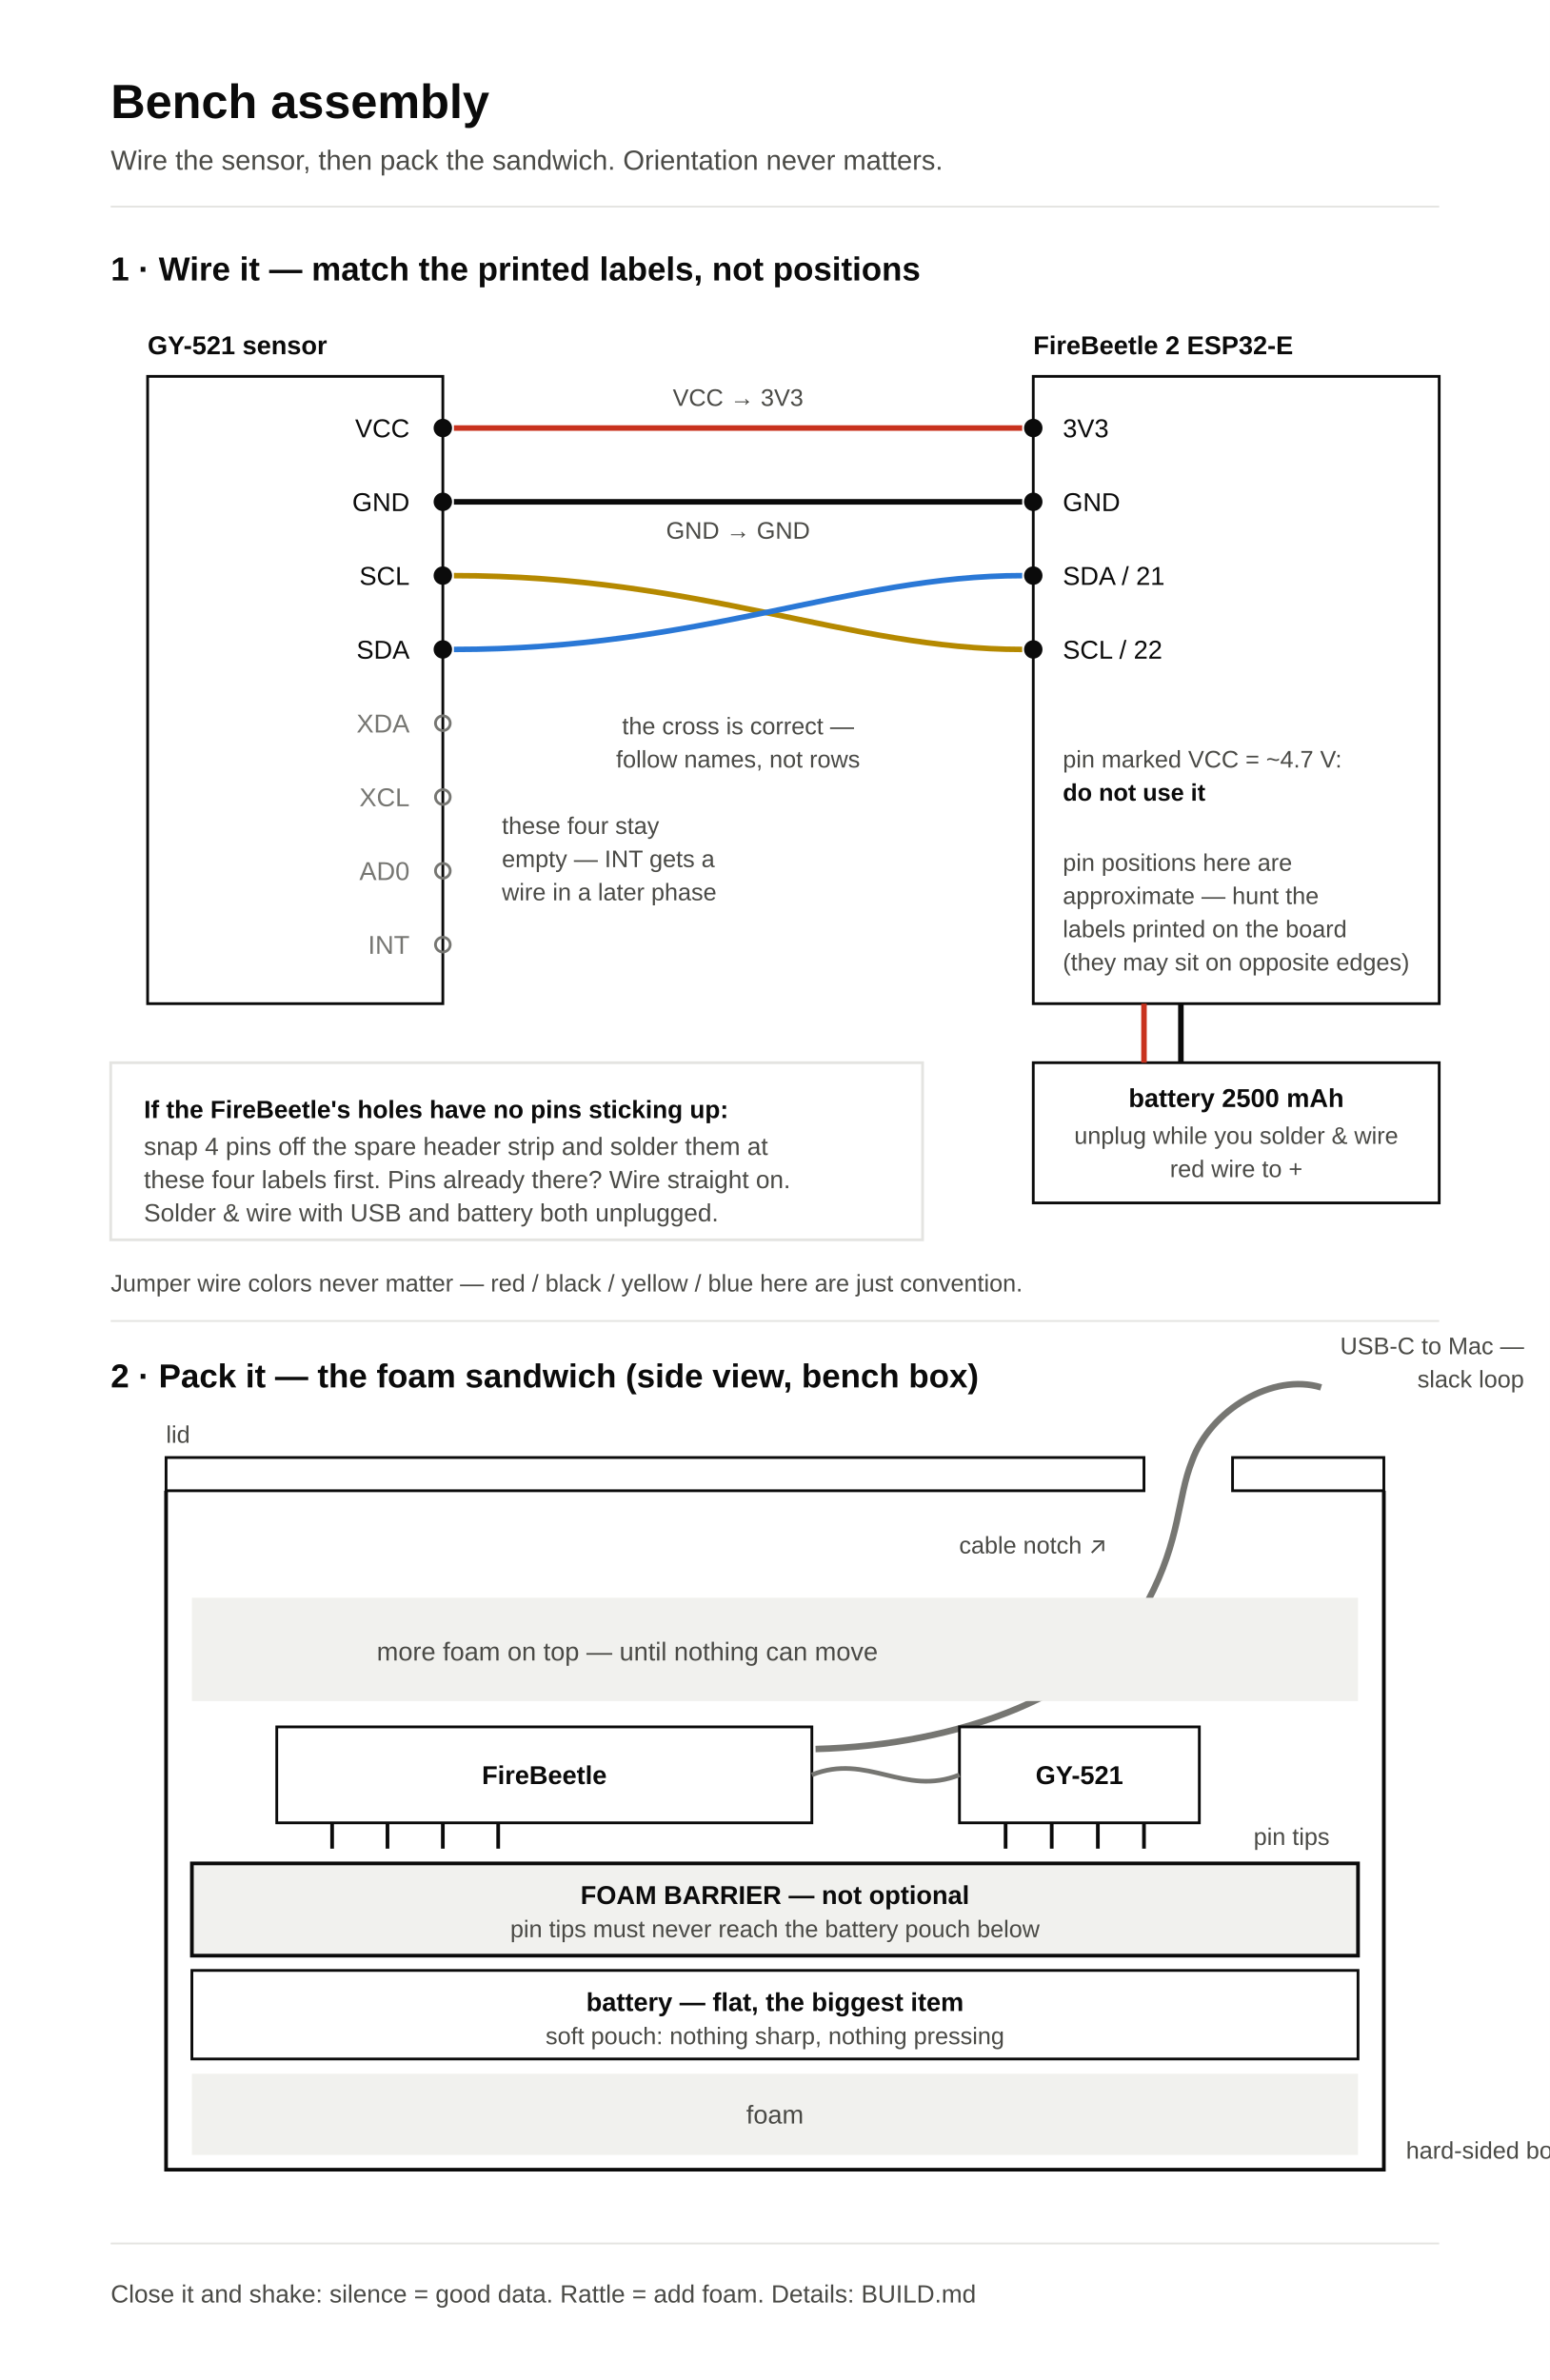
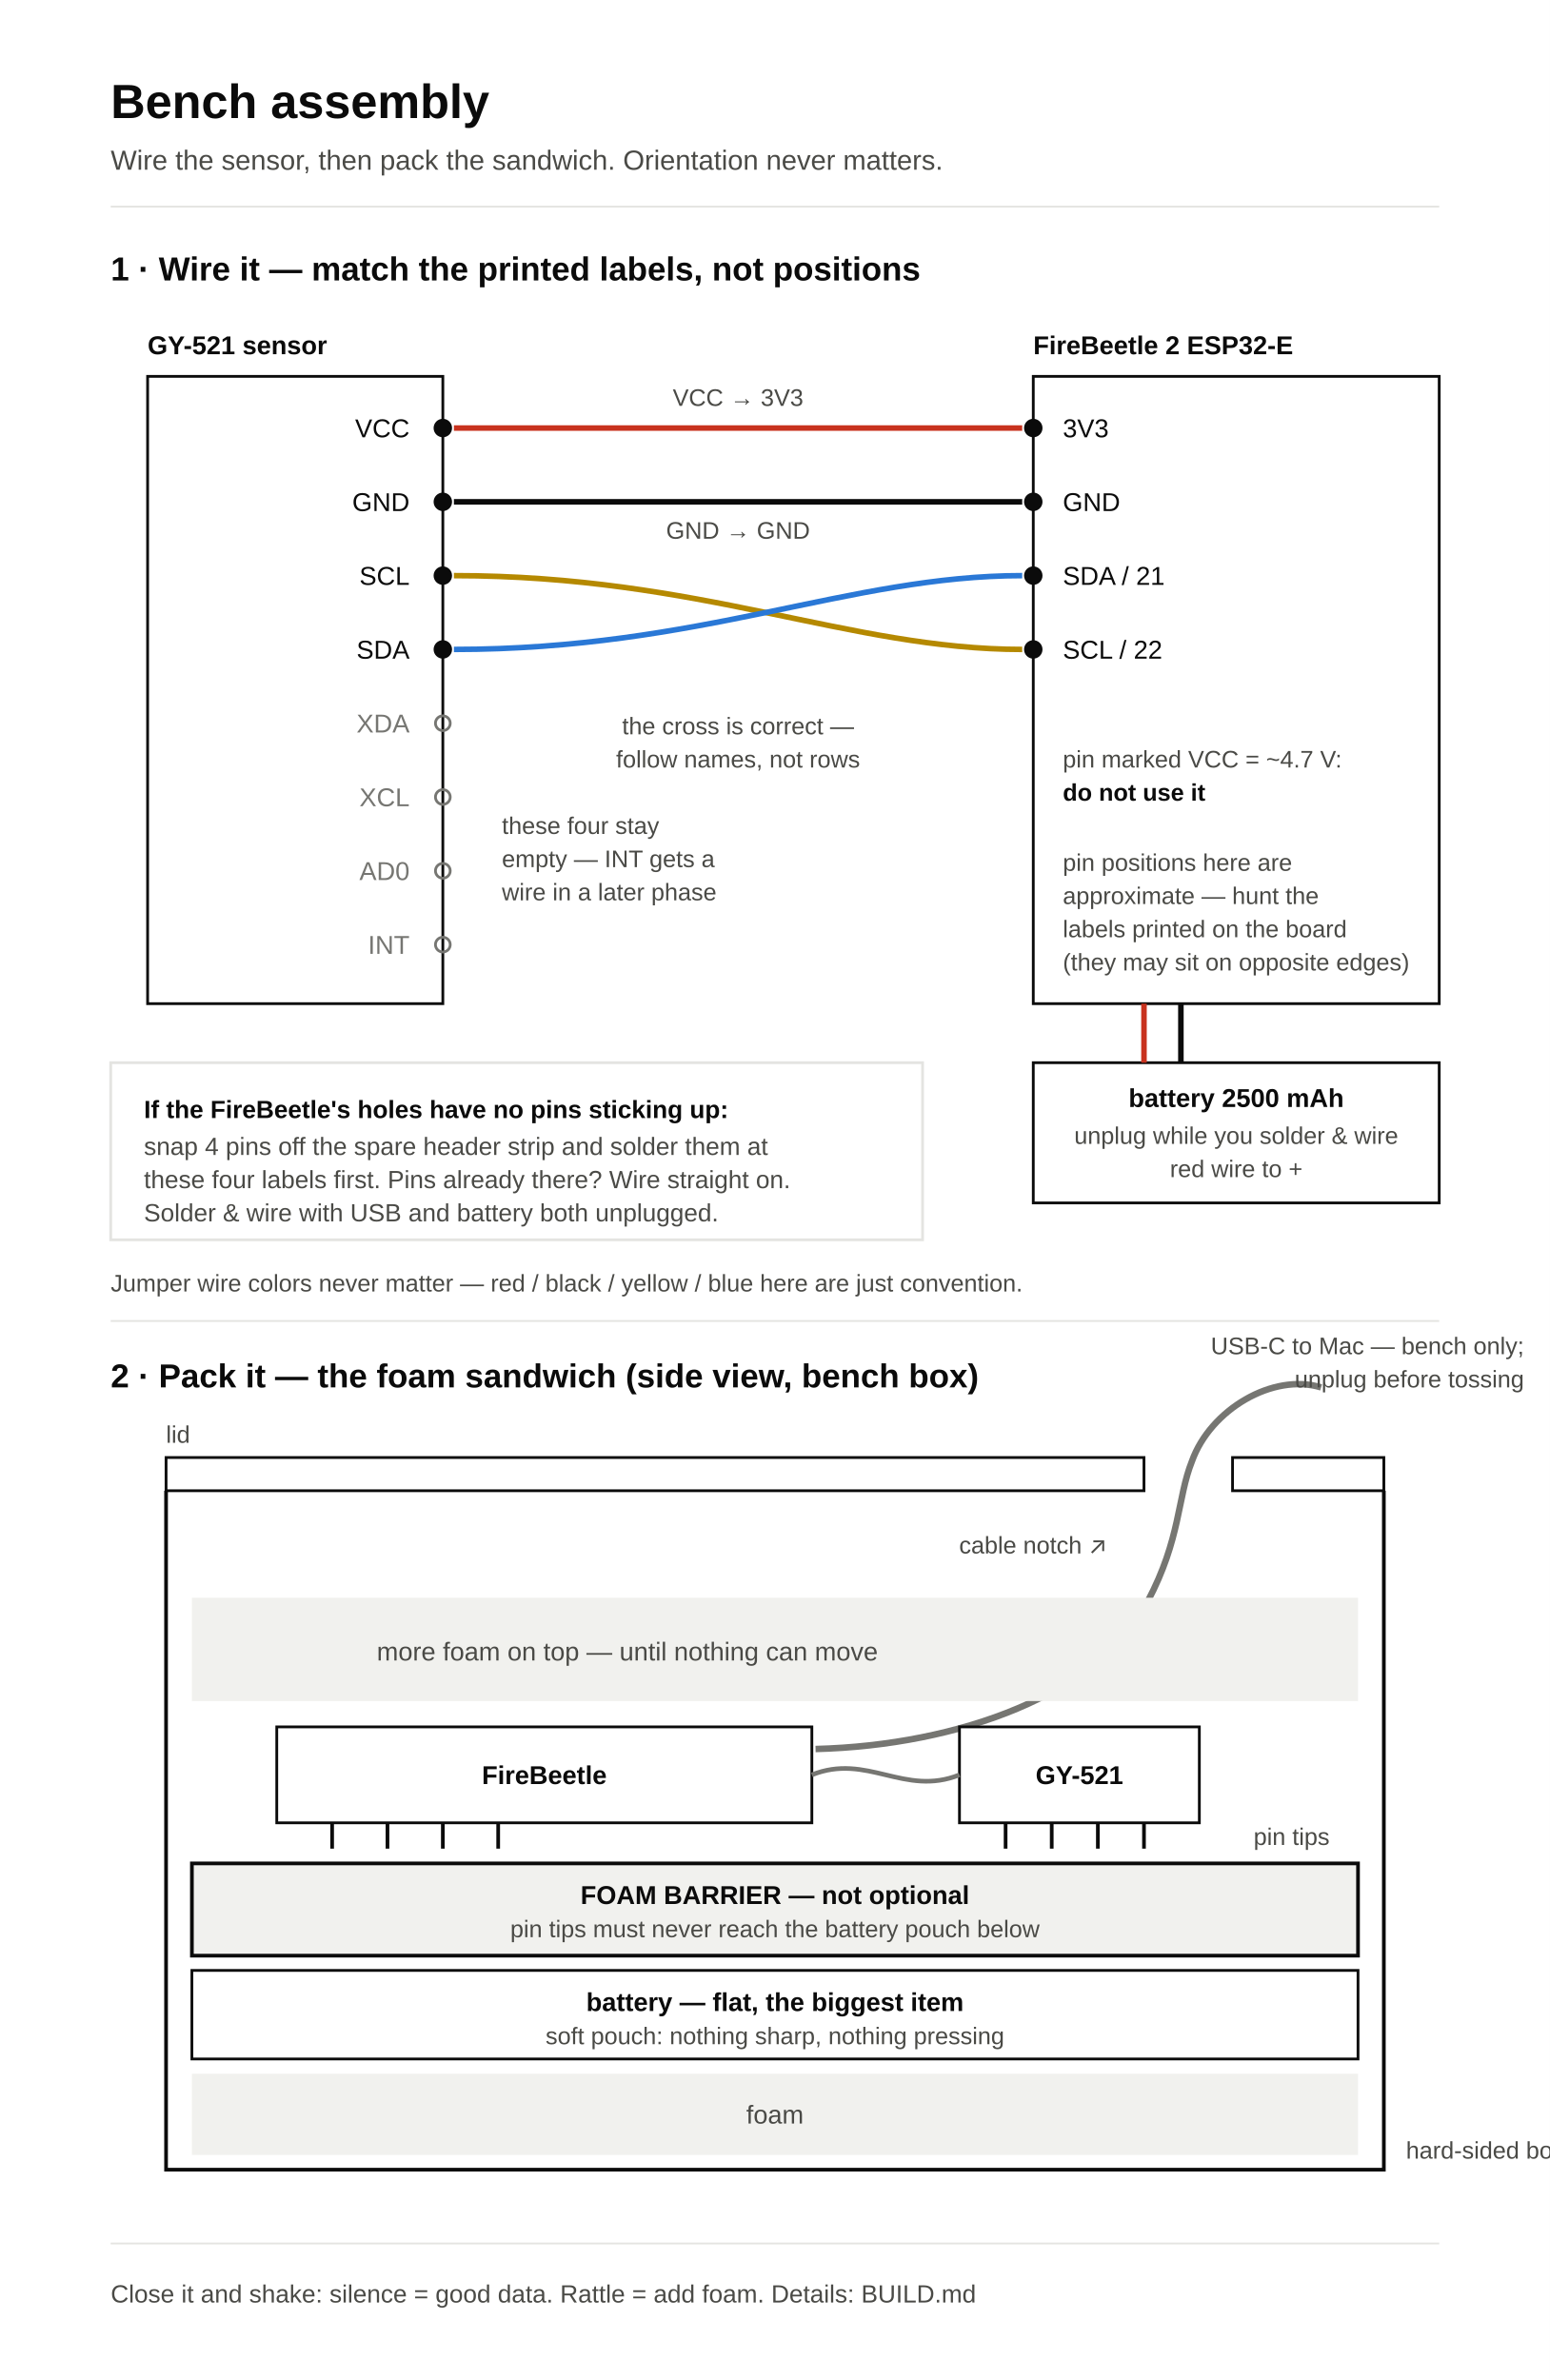
<svg xmlns="http://www.w3.org/2000/svg" viewBox="0 0 840 1290" font-family="-apple-system, 'Helvetica Neue', Arial, sans-serif">
  <rect x="0" y="0" width="840" height="1290" fill="#ffffff" />
  <text x="60" y="64" font-size="26" font-weight="700" fill="#0b0b0b">Bench assembly</text>
  <text x="60" y="92" font-size="15" fill="#4a4a46">Wire the sensor, then pack the sandwich. Orientation never matters.</text>
  <line x1="60" y1="112" x2="780" y2="112" stroke="#e4e4e1" stroke-width="1" />
  <text x="60" y="152" font-size="18" font-weight="600" fill="#0b0b0b">1 · Wire it — match the printed labels, not positions</text>
  <text x="80" y="192" font-size="14" font-weight="600" fill="#0b0b0b">GY-521 sensor</text>
  <rect x="80" y="204" width="160" height="340" fill="#ffffff" stroke="#0b0b0b" stroke-width="1.5" />
  <g font-size="14" fill="#0b0b0b" text-anchor="end">
    <circle cx="240" cy="232" r="5" fill="#0b0b0b" />
    <text x="222" y="237">VCC</text>
    <circle cx="240" cy="272" r="5" fill="#0b0b0b" />
    <text x="222" y="277">GND</text>
    <circle cx="240" cy="312" r="5" fill="#0b0b0b" />
    <text x="222" y="317">SCL</text>
    <circle cx="240" cy="352" r="5" fill="#0b0b0b" />
    <text x="222" y="357">SDA</text>
    <circle cx="240" cy="392" r="4" fill="none" stroke="#767672" stroke-width="1.5" />
    <text x="222" y="397" fill="#767672">XDA</text>
    <circle cx="240" cy="432" r="4" fill="none" stroke="#767672" stroke-width="1.5" />
    <text x="222" y="437" fill="#767672">XCL</text>
    <circle cx="240" cy="472" r="4" fill="none" stroke="#767672" stroke-width="1.5" />
    <text x="222" y="477" fill="#767672">AD0</text>
    <circle cx="240" cy="512" r="4" fill="none" stroke="#767672" stroke-width="1.5" />
    <text x="222" y="517" fill="#767672">INT</text>
  </g>
  <text x="272" y="452" font-size="13" fill="#4a4a46">these four stay</text>
  <text x="272" y="470" font-size="13" fill="#4a4a46">empty — INT gets a</text>
  <text x="272" y="488" font-size="13" fill="#4a4a46">wire in a later phase</text>
  <text x="560" y="192" font-size="14" font-weight="600" fill="#0b0b0b">FireBeetle 2 ESP32-E</text>
  <rect x="560" y="204" width="220" height="340" fill="#ffffff" stroke="#0b0b0b" stroke-width="1.5" />
  <g font-size="14" fill="#0b0b0b" text-anchor="start">
    <circle cx="560" cy="232" r="5" fill="#0b0b0b" />
    <text x="576" y="237">3V3</text>
    <circle cx="560" cy="272" r="5" fill="#0b0b0b" />
    <text x="576" y="277">GND</text>
    <circle cx="560" cy="312" r="5" fill="#0b0b0b" />
    <text x="576" y="317">SDA / 21</text>
    <circle cx="560" cy="352" r="5" fill="#0b0b0b" />
    <text x="576" y="357">SCL / 22</text>
  </g>
  <text x="576" y="472" font-size="13" fill="#4a4a46">pin positions here are</text>
  <text x="576" y="490" font-size="13" fill="#4a4a46">approximate — hunt the</text>
  <text x="576" y="508" font-size="13" fill="#4a4a46">labels printed on the board</text>
  <text x="576" y="526" font-size="13" fill="#4a4a46">(they may sit on opposite edges)</text>
  <text x="576" y="416" font-size="13" fill="#4a4a46">pin marked VCC = ~4.7 V:</text>
  <text x="576" y="434" font-size="13" font-weight="600" fill="#0b0b0b">do not use it</text>
  <path d="M 246 232 C 380 232, 440 232, 554 232" fill="none" stroke="#c8321e" stroke-width="3" />
  <path d="M 246 272 C 380 272, 440 272, 554 272" fill="none" stroke="#0b0b0b" stroke-width="3" />
  <path d="M 246 312 C 380 312, 460 352, 554 352" fill="none" stroke="#b58900" stroke-width="3" />
  <path d="M 246 352 C 380 352, 460 312, 554 312" fill="none" stroke="#2a78d6" stroke-width="3" />
  <text x="400" y="220" font-size="13" text-anchor="middle" fill="#4a4a46">VCC → 3V3</text>
  <text x="400" y="292" font-size="13" text-anchor="middle" fill="#4a4a46">GND → GND</text>
  <text x="400" y="398" font-size="13" text-anchor="middle" fill="#4a4a46">the cross is correct —</text>
  <text x="400" y="416" font-size="13" text-anchor="middle" fill="#4a4a46">follow names, not rows</text>
  <rect x="560" y="576" width="220" height="76" fill="#ffffff" stroke="#0b0b0b" stroke-width="1.5" />
  <text x="670" y="600" font-size="14" font-weight="600" text-anchor="middle" fill="#0b0b0b">battery 2500 mAh</text>
  <text x="670" y="620" font-size="13" text-anchor="middle" fill="#4a4a46">unplug while you solder &amp; wire</text>
  <text x="670" y="638" font-size="13" text-anchor="middle" fill="#4a4a46">red wire to +</text>
  <path d="M 620 576 L 620 544" fill="none" stroke="#c8321e" stroke-width="3" />
  <path d="M 640 576 L 640 544" fill="none" stroke="#0b0b0b" stroke-width="3" />
  <rect x="60" y="576" width="440" height="96" fill="#ffffff" stroke="#e4e4e1" stroke-width="1.5" />
  <text x="78" y="606" font-size="13.5" fill="#0b0b0b" font-weight="600">If the FireBeetle's holes have no pins sticking up:</text>
  <text x="78" y="626" font-size="13.5" fill="#4a4a46">snap 4 pins off the spare header strip and solder them at</text>
  <text x="78" y="644" font-size="13.5" fill="#4a4a46">these four labels first. Pins already there? Wire straight on.</text>
  <text x="78" y="662" font-size="13.5" fill="#4a4a46">Solder &amp; wire with USB and battery both unplugged.</text>
  <text x="60" y="700" font-size="13" fill="#4a4a46">Jumper wire colors never matter — red / black / yellow / blue here are just convention.</text>
  <line x1="60" y1="716" x2="780" y2="716" stroke="#e4e4e1" stroke-width="1" />
  <text x="60" y="752" font-size="18" font-weight="600" fill="#0b0b0b">2 · Pack it — the foam sandwich (side view, bench box)</text>
  <rect x="90" y="790" width="530" height="18" fill="#ffffff" stroke="#0b0b0b" stroke-width="1.5" />
  <rect x="668" y="790" width="82" height="18" fill="#ffffff" stroke="#0b0b0b" stroke-width="1.5" />
  <text x="90" y="782" font-size="13" fill="#4a4a46">lid</text>
  <text x="600" y="842" font-size="13" fill="#4a4a46" text-anchor="end">cable notch ↗</text>
  <path d="M 442 948 C 520 946, 596 918, 622 868 C 640 834, 638 812, 646 792 C 656 764, 690 744, 716 752" fill="none" stroke="#767672" stroke-width="3.5" />
-   <text x="826" y="734" font-size="13" fill="#4a4a46" text-anchor="end">USB-C to Mac —</text>
-   <text x="826" y="752" font-size="13" fill="#4a4a46" text-anchor="end">slack loop</text>
+   <text x="826" y="734" font-size="13" fill="#4a4a46" text-anchor="end">USB-C to Mac — bench only;</text>
+   <text x="826" y="752" font-size="13" fill="#4a4a46" text-anchor="end">unplug before tossing</text>
  <path d="M 90 808 L 90 1176 L 750 1176 L 750 808" fill="none" stroke="#0b0b0b" stroke-width="2" />
  <text x="762" y="1170" font-size="13" fill="#4a4a46">hard-sided box</text>
  <rect x="104" y="866" width="632" height="56" fill="#f1f1ee" />
  <text x="340" y="900" font-size="14" text-anchor="middle" fill="#4a4a46">more foam on top — until nothing can move</text>
  <rect x="150" y="936" width="290" height="52" fill="#ffffff" stroke="#0b0b0b" stroke-width="1.5" />
  <text x="295" y="967" font-size="14" font-weight="600" text-anchor="middle" fill="#0b0b0b">FireBeetle</text>
  <rect x="520" y="936" width="130" height="52" fill="#ffffff" stroke="#0b0b0b" stroke-width="1.5" />
  <text x="585" y="967" font-size="14" font-weight="600" text-anchor="middle" fill="#0b0b0b">GY-521</text>
  <path d="M 440 962 C 470 950, 490 974, 520 962" fill="none" stroke="#767672" stroke-width="2.5" />
  <g stroke="#0b0b0b" stroke-width="2">
    <line x1="180" y1="988" x2="180" y2="1002" />
    <line x1="210" y1="988" x2="210" y2="1002" />
    <line x1="240" y1="988" x2="240" y2="1002" />
    <line x1="270" y1="988" x2="270" y2="1002" />
    <line x1="545" y1="988" x2="545" y2="1002" />
    <line x1="570" y1="988" x2="570" y2="1002" />
    <line x1="595" y1="988" x2="595" y2="1002" />
    <line x1="620" y1="988" x2="620" y2="1002" />
  </g>
  <text x="700" y="1000" font-size="13" fill="#4a4a46" text-anchor="middle">pin tips</text>
  <rect x="104" y="1010" width="632" height="50" fill="#f1f1ee" stroke="#0b0b0b" stroke-width="2" />
  <text x="420" y="1032" font-size="14" font-weight="700" text-anchor="middle" fill="#0b0b0b">FOAM BARRIER — not optional</text>
  <text x="420" y="1050" font-size="13" text-anchor="middle" fill="#4a4a46">pin tips must never reach the battery pouch below</text>
  <rect x="104" y="1068" width="632" height="48" fill="#ffffff" stroke="#0b0b0b" stroke-width="1.5" />
  <text x="420" y="1090" font-size="14" font-weight="600" text-anchor="middle" fill="#0b0b0b">battery — flat, the biggest item</text>
  <text x="420" y="1108" font-size="13" text-anchor="middle" fill="#4a4a46">soft pouch: nothing sharp, nothing pressing</text>
  <rect x="104" y="1124" width="632" height="44" fill="#f1f1ee" />
  <text x="420" y="1151" font-size="14" text-anchor="middle" fill="#4a4a46">foam</text>
  <line x1="60" y1="1216" x2="780" y2="1216" stroke="#e4e4e1" stroke-width="1" />
  <text x="60" y="1248" font-size="13.5" fill="#4a4a46">Close it and shake: silence = good data. Rattle = add foam. Details: BUILD.md</text>
</svg>
